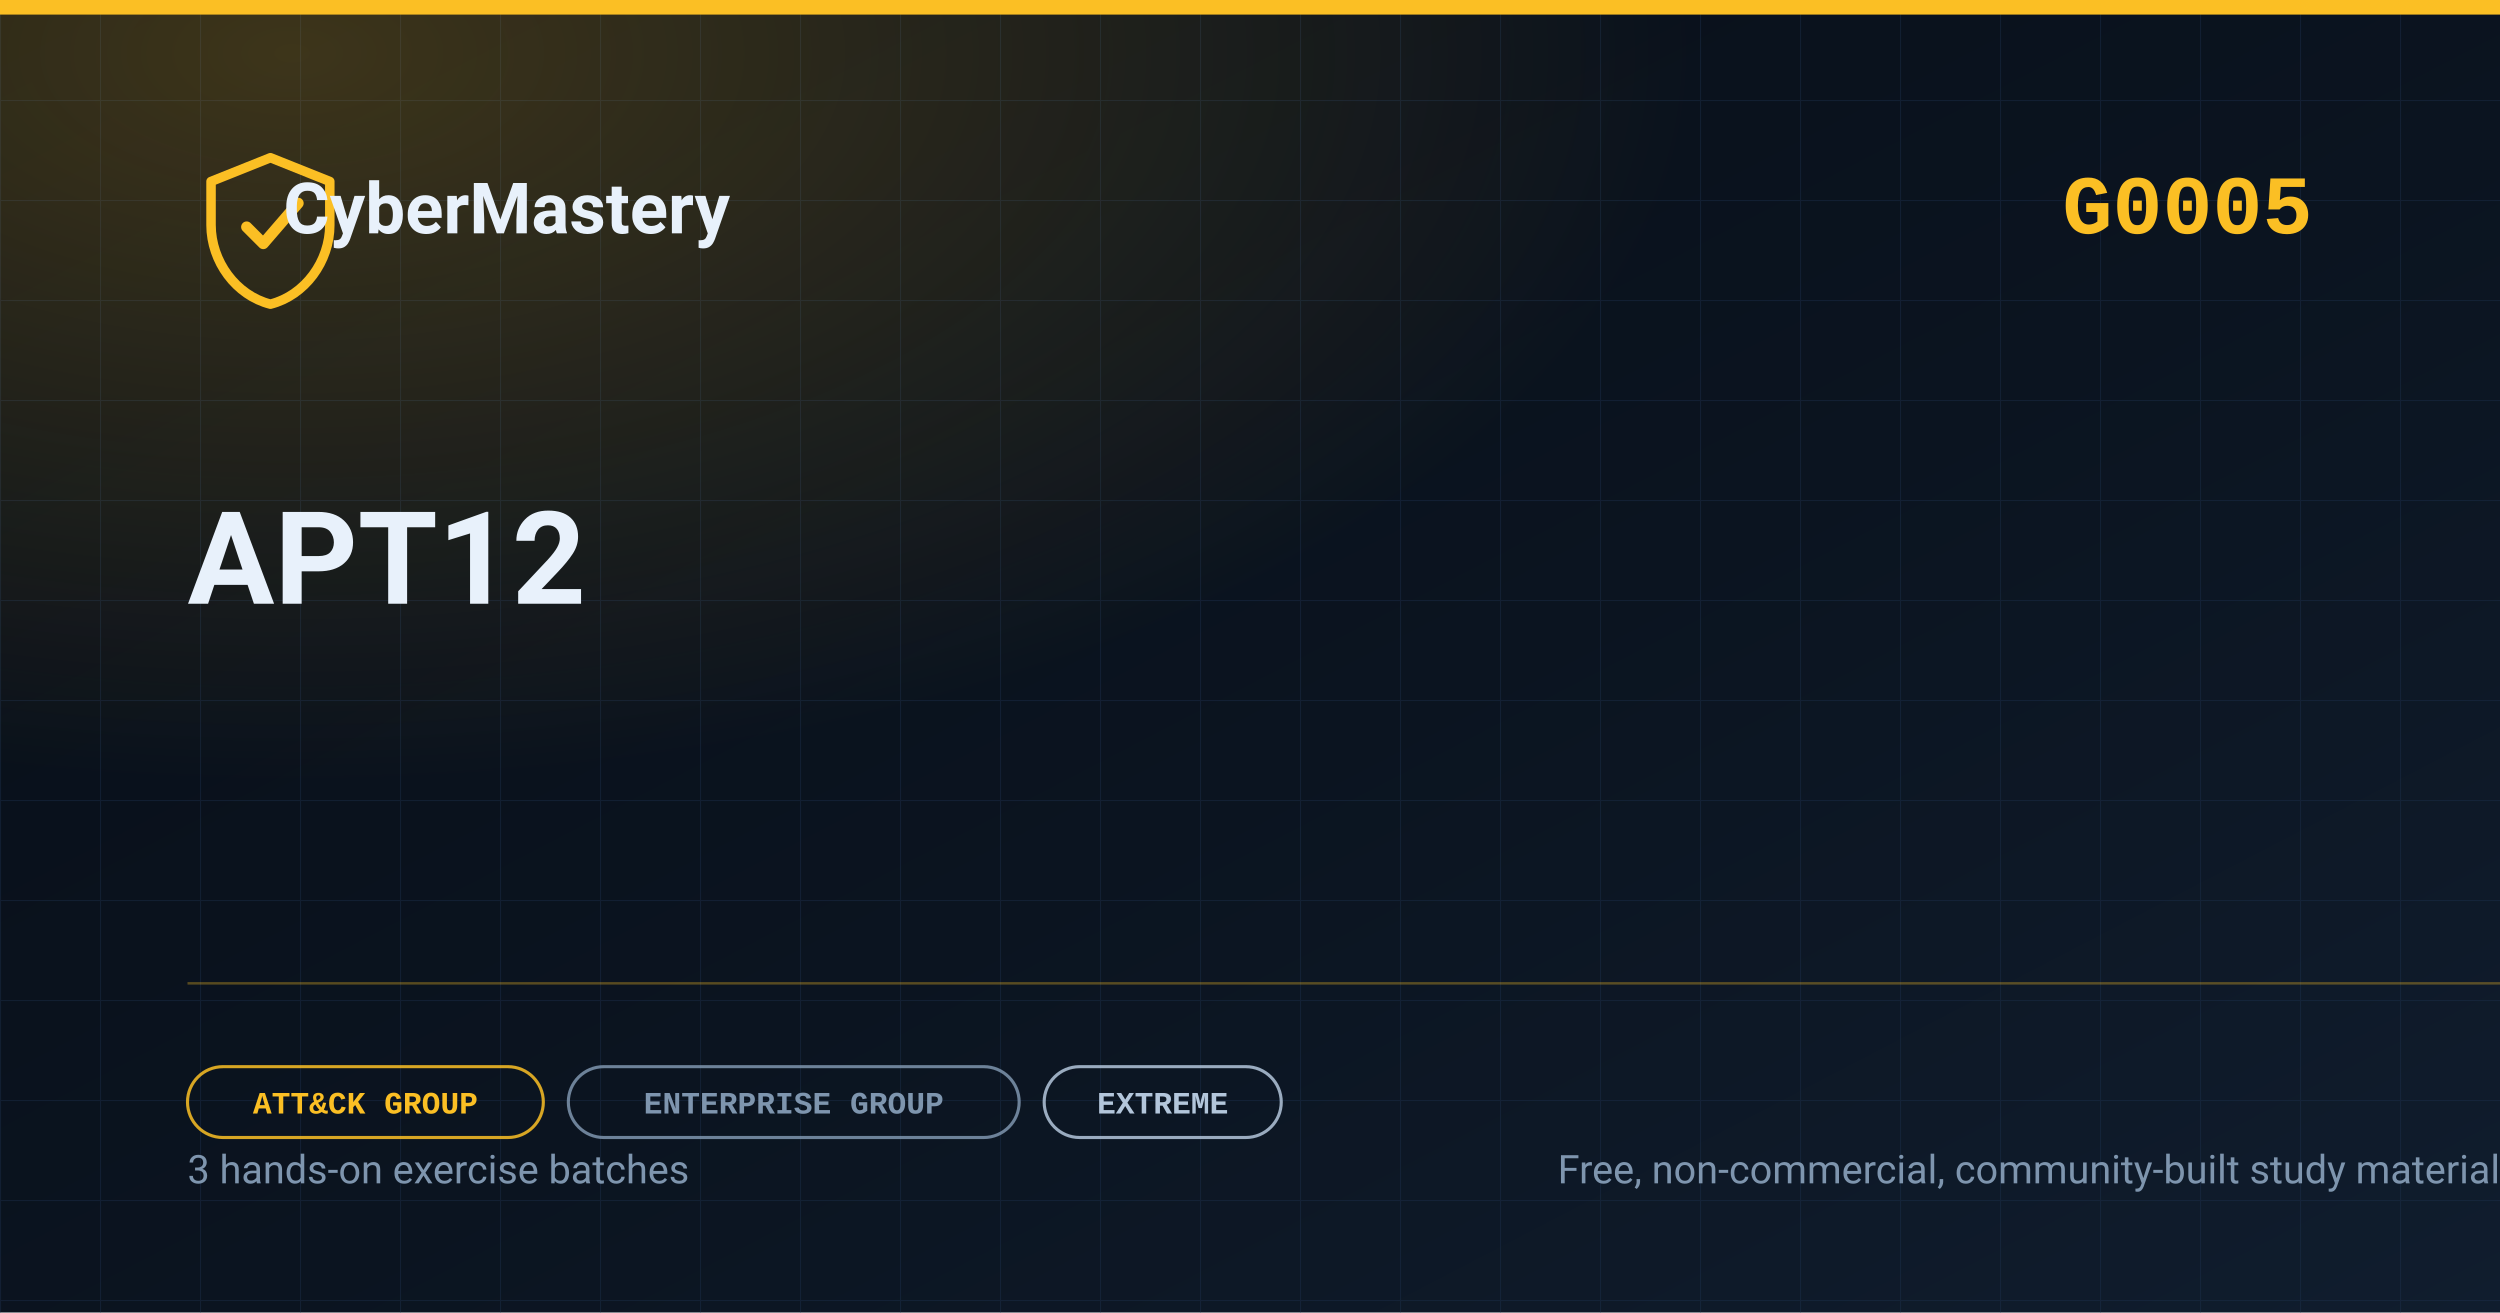
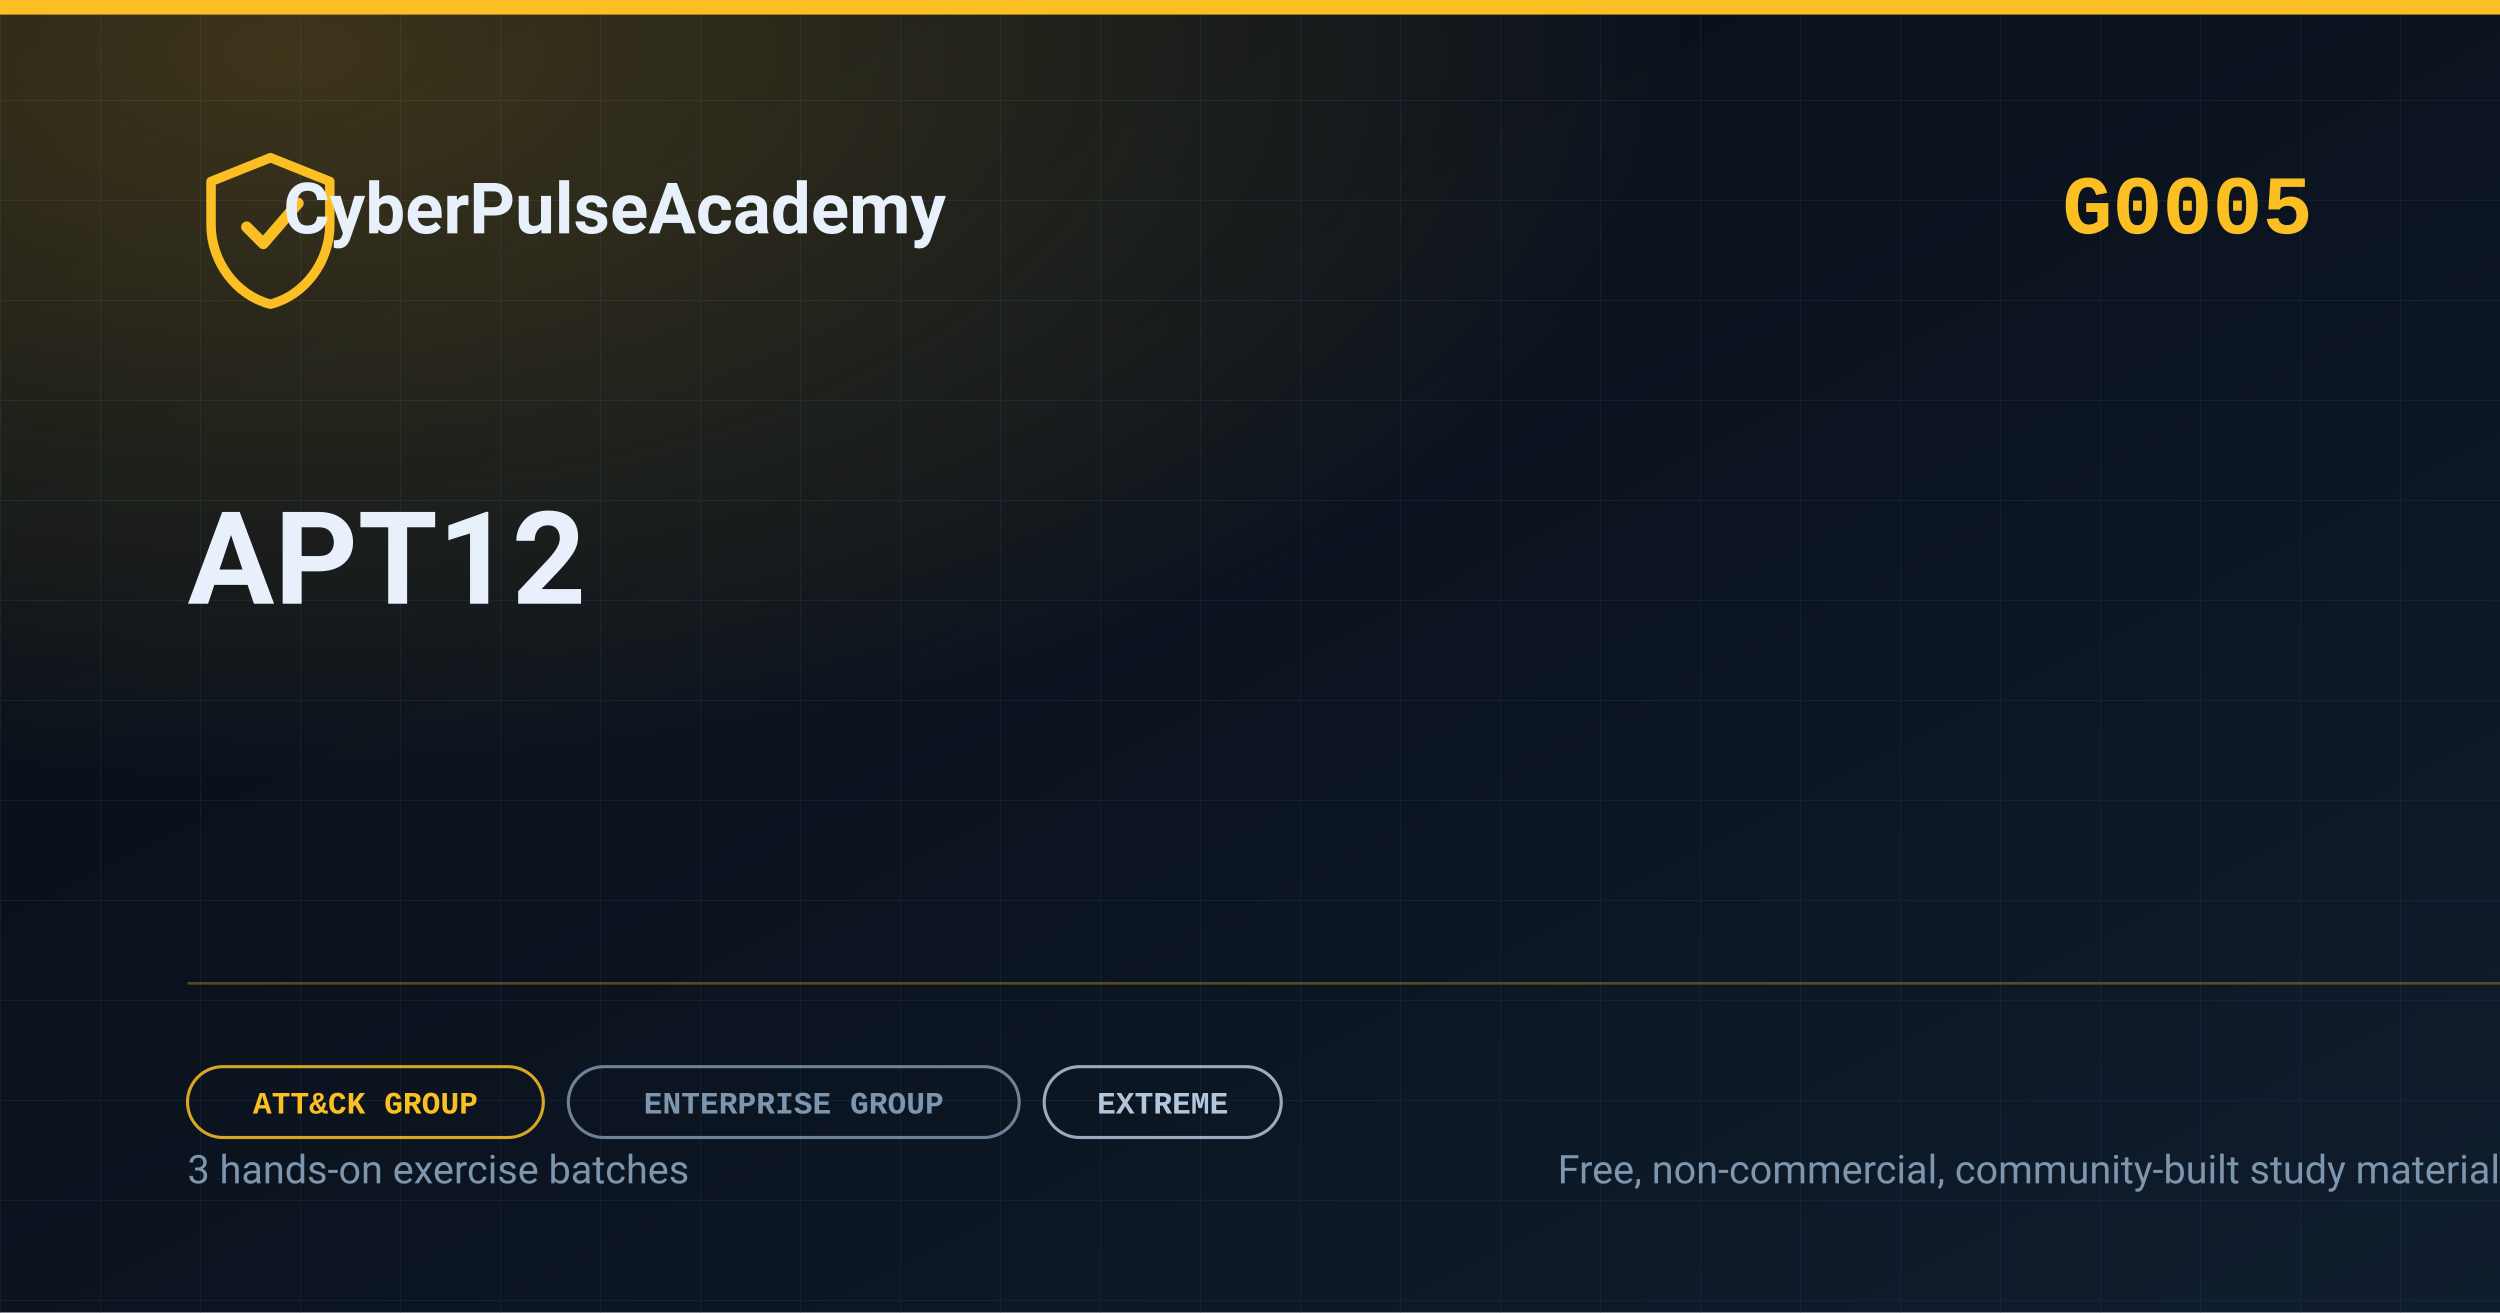
- <svg xmlns="http://www.w3.org/2000/svg" width="1200" height="630" viewBox="0 0 1200 630" role="img" aria-label="CyberMastery study topic">
+ <svg xmlns="http://www.w3.org/2000/svg" width="1200" height="630" viewBox="0 0 1200 630" role="img" aria-label="CyberPulseAcademy study topic">
  <defs>
    <linearGradient id="cmOGBg" x1="0" y1="0" x2="1" y2="1">
      <stop offset="0%" stop-color="#070d16" />
      <stop offset="55%" stop-color="#0b1420" />
      <stop offset="100%" stop-color="#101d2e" />
    </linearGradient>
    <radialGradient id="cmOGGlow" cx="0.12" cy="0.04" r="0.9">
      <stop offset="0%" stop-color="#fbbf24" stop-opacity="0.22" />
      <stop offset="62%" stop-color="#fbbf24" stop-opacity="0" />
    </radialGradient>
    <pattern id="cmOGGrid" width="48" height="48" patternUnits="userSpaceOnUse">
      <path d="M48 0H0v48" fill="none" stroke="#1e3350" stroke-width="1" opacity="0.4" />
    </pattern>
  </defs>
  <rect width="1200" height="630" fill="url(#cmOGBg)" />
  <rect width="1200" height="630" fill="url(#cmOGGrid)" />
  <rect width="1200" height="630" fill="url(#cmOGGlow)" />
  <rect x="0" y="0" width="1200" height="7" fill="#fbbf24" />
  <g transform="translate(88,70) scale(1.9)">
    <path d="M22 3 7 9v11c0 9.2 6.3 17.8 15 20 8.7-2.2 15-10.8 15-20V9l-15-6z" fill="none" stroke="#fbbf24" stroke-width="2.4" stroke-linejoin="round" />
    <path d="M16 20.5l4.2 4.2L29 14.5" fill="none" stroke="#fbbf24" stroke-width="2.8" stroke-linecap="round" stroke-linejoin="round" />
  </g>
-   <text x="136" y="112" font-family="system-ui,-apple-system,'Segoe UI',Roboto,Arial,sans-serif" font-size="34" font-weight="700" fill="#e8f1fb">CyberMastery</text>
+   <text x="136" y="112" font-family="system-ui,-apple-system,'Segoe UI',Roboto,Arial,sans-serif" font-size="34" font-weight="700" fill="#e8f1fb">CyberPulseAcademy</text>
  <text x="1110.0" y="112.0" text-anchor="end" font-family="ui-monospace,SFMono-Regular,Menlo,Consolas,'Liberation Mono',monospace" font-size="40.0" font-weight="700" fill="#fbbf24">G0005</text>
  <text x="90.0" y="289.8" font-family="system-ui,-apple-system,'Segoe UI',Roboto,'Helvetica Neue',Arial,sans-serif" font-size="62.0" font-weight="700" fill="#e8f1fb">APT12</text>
  <line x1="90.0" y1="472.0" x2="1200" y2="472.0" stroke="#fbbf24" stroke-width="1.2" opacity="0.32" />
  <rect x="90.0" y="512.0" width="170.8" height="34.0" rx="17.0" fill="none" stroke="#fbbf24" stroke-width="1.5" opacity="0.85" />
  <text x="175.4" y="534.5" text-anchor="middle" font-family="ui-monospace,SFMono-Regular,Menlo,Consolas,'Liberation Mono',monospace" font-size="15.0" font-weight="700" fill="#fbbf24">ATT&amp;CK GROUP</text>
  <rect x="272.8" y="512.0" width="216.4" height="34.0" rx="17.0" fill="none" stroke="#7e95ae" stroke-width="1.5" opacity="0.85" />
  <text x="381.0" y="534.5" text-anchor="middle" font-family="ui-monospace,SFMono-Regular,Menlo,Consolas,'Liberation Mono',monospace" font-size="15.0" font-weight="700" fill="#7e95ae">ENTERPRISE GROUP</text>
  <rect x="501.2" y="512.0" width="113.8" height="34.0" rx="17.0" fill="none" stroke="#b3c6db" stroke-width="1.5" opacity="0.85" />
  <text x="558.1" y="534.5" text-anchor="middle" font-family="ui-monospace,SFMono-Regular,Menlo,Consolas,'Liberation Mono',monospace" font-size="15.0" font-weight="700" fill="#b3c6db">EXTREME</text>
  <text x="90.0" y="568.0" font-family="system-ui,-apple-system,'Segoe UI',Roboto,Arial,sans-serif" font-size="19" fill="#7e95ae">3 hands-on exercise batches</text>
  <text x="1200" y="568.0" text-anchor="end" font-family="system-ui,-apple-system,'Segoe UI',Roboto,Arial,sans-serif" font-size="19" fill="#7e95ae">Free, non-commercial, community-built study material</text>
</svg>
